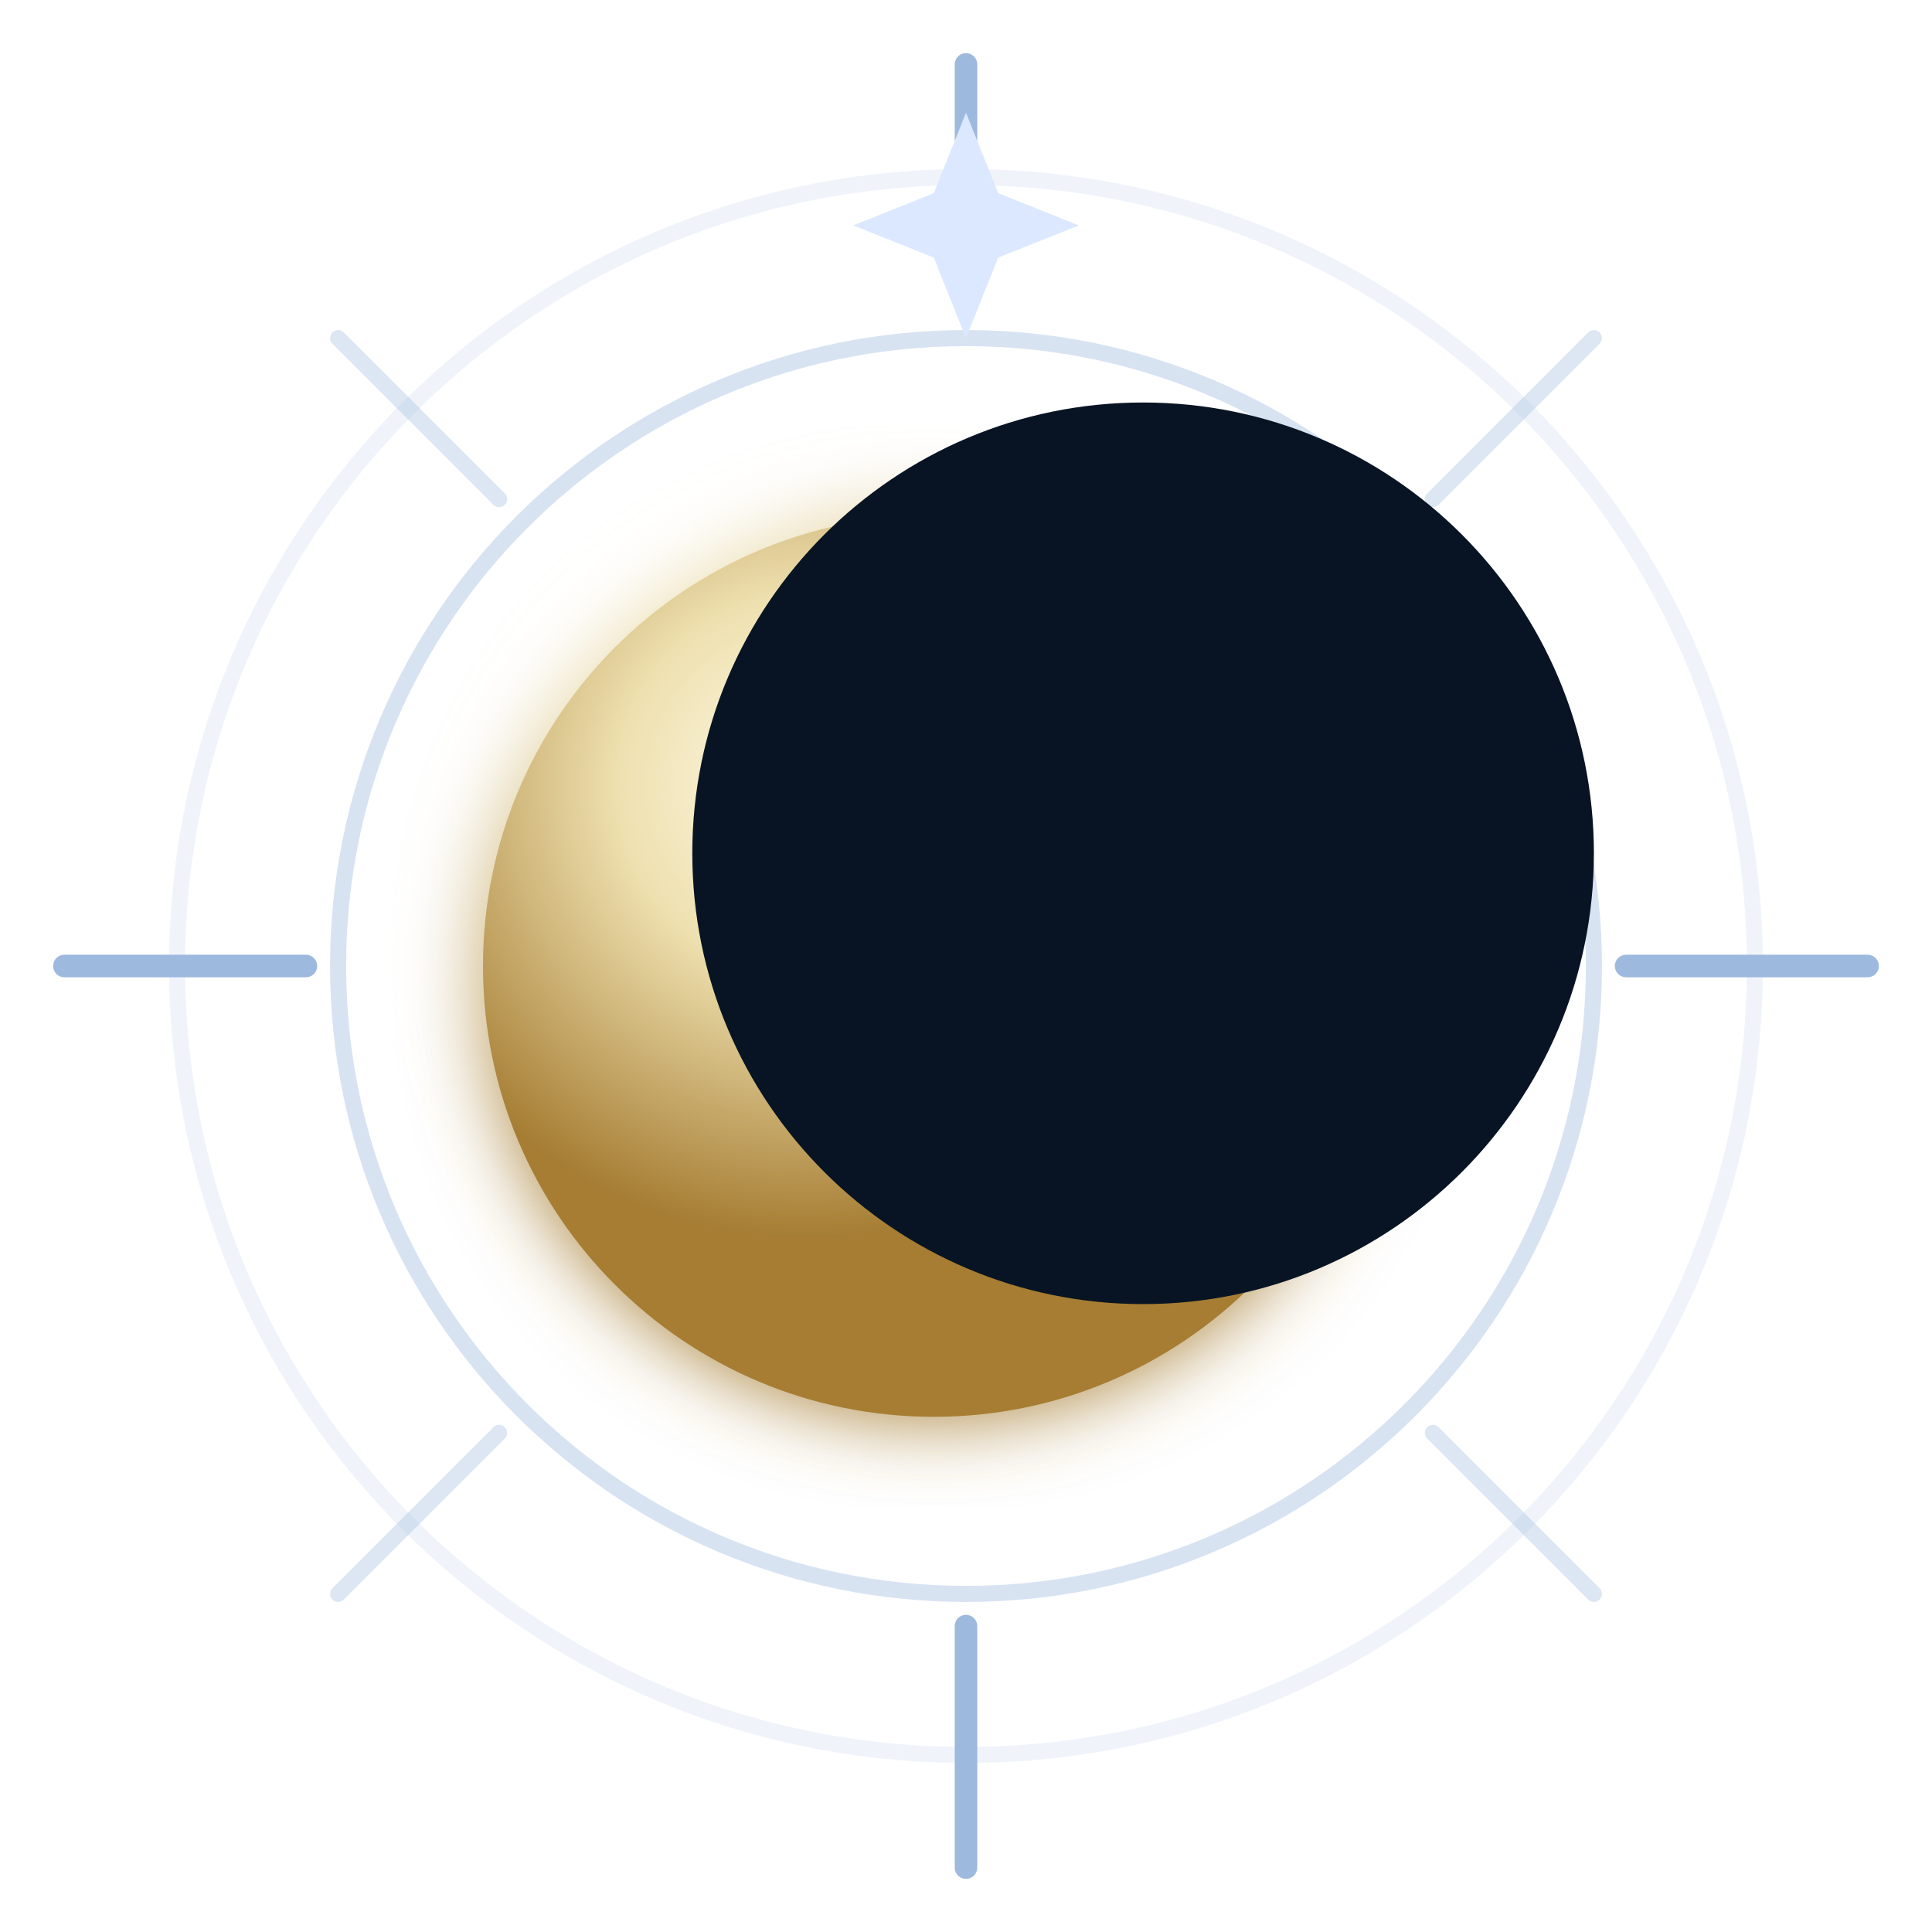
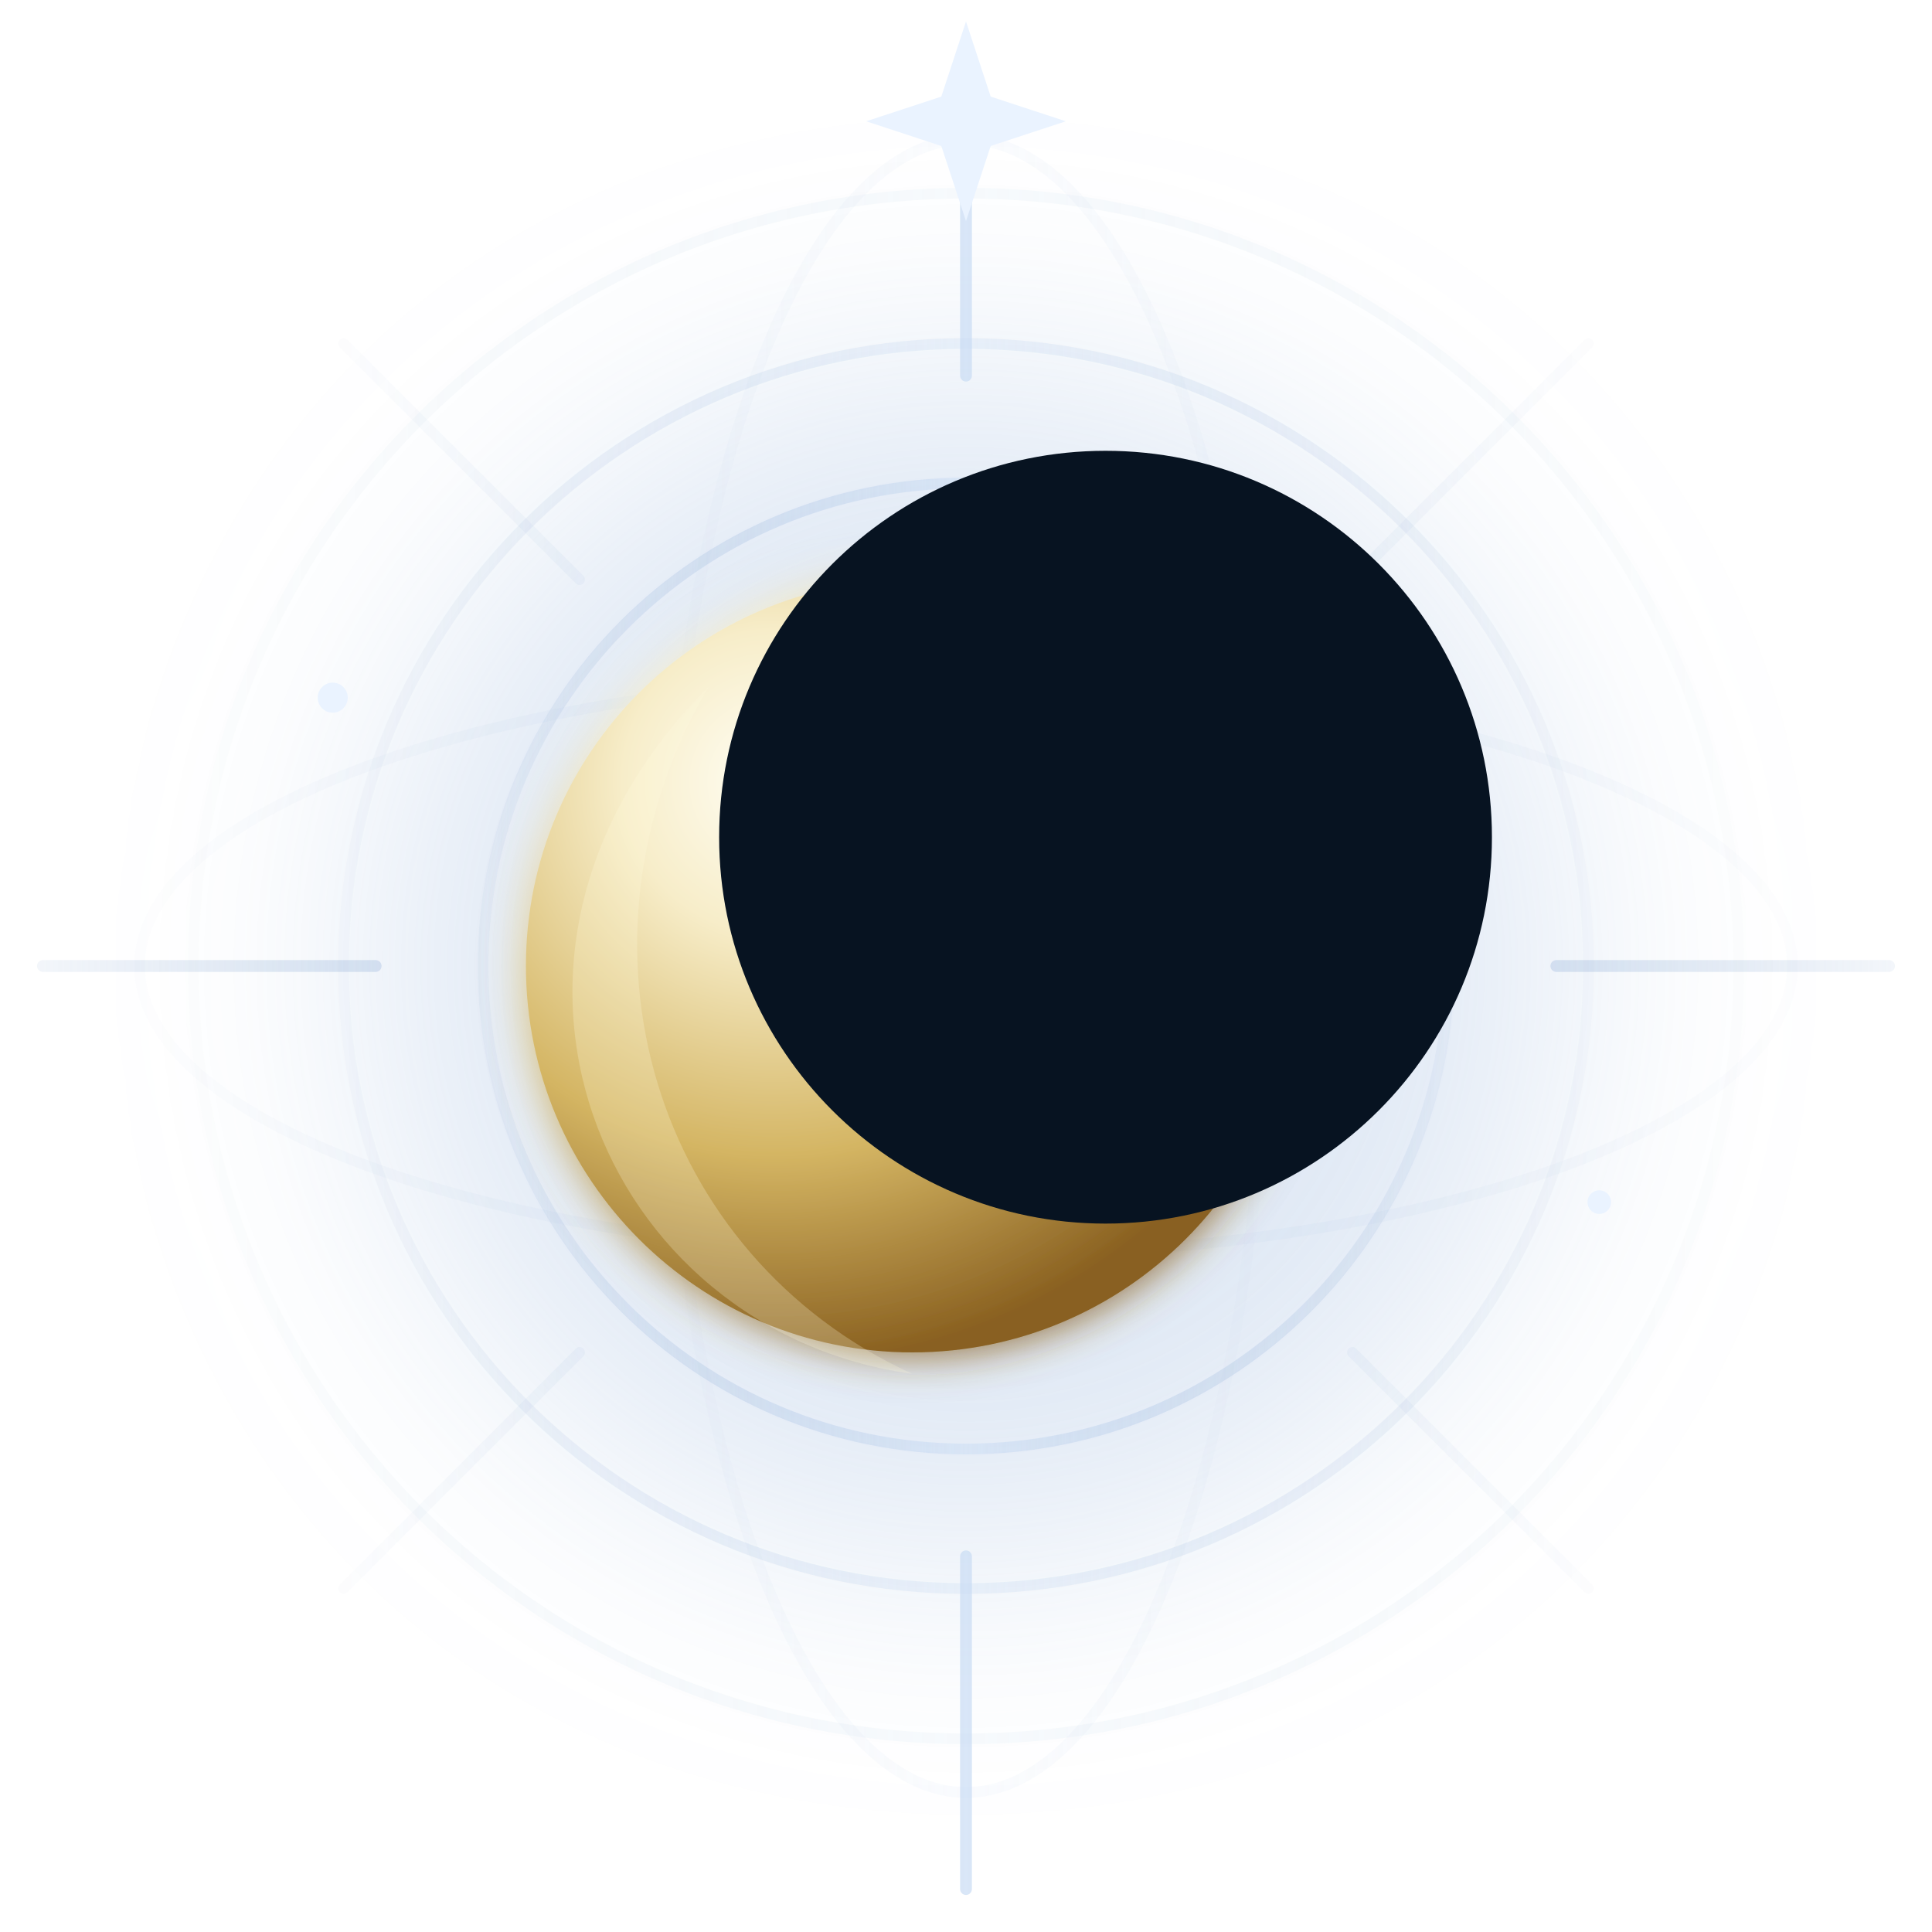
- <svg xmlns="http://www.w3.org/2000/svg" viewBox="0 0 120 120">
+ <svg xmlns="http://www.w3.org/2000/svg" viewBox="0 0 180 180">
  <defs>
-     <radialGradient id="m" cx="36%" cy="30%">
-       <stop offset="0" stop-color="#fffbea" />
-       <stop offset=".42" stop-color="#eee0af" />
-       <stop offset="1" stop-color="#a67d33" />
+     <radialGradient id="moon" cx="32%" cy="26%" r="76%">
+       <stop stop-color="#fffef5" />
+       <stop offset=".26" stop-color="#f7edc9" />
+       <stop offset=".64" stop-color="#d4b563" />
+       <stop offset="1" stop-color="#896020" />
    </radialGradient>
-     <filter id="glow">
-       <feGaussianBlur stdDeviation="2.5" result="b" />
+     <linearGradient id="orbit" x1="0" x2="1">
+       <stop stop-color="#6d94c7" stop-opacity=".08" />
+       <stop offset=".5" stop-color="#c9dcf4" stop-opacity=".7" />
+       <stop offset="1" stop-color="#6d94c7" stop-opacity=".08" />
+     </linearGradient>
+     <filter id="halo" x="-100%" y="-100%" width="300%" height="300%">
+       <feGaussianBlur stdDeviation="12" />
+     </filter>
+     <filter id="soft" x="-50%" y="-50%" width="200%" height="200%">
+       <feGaussianBlur stdDeviation="2" result="b" />
      <feMerge>
        <feMergeNode in="b" />
        <feMergeNode in="SourceGraphic" />
      </feMerge>
    </filter>
  </defs>
-   <g fill="none" stroke="#9eb9de" stroke-linecap="round">
-     <circle cx="60" cy="60" r="39" opacity=".40" />
-     <circle cx="60" cy="60" r="49" opacity=".16" />
-     <path d="M60 4v15M60 101v15M4 60h15M101 60h15" stroke-width="1.4" />
-     <path d="M21 21l10 10M89 89l10 10M99 21L89 31M31 89L21 99" opacity=".35" />
+   <circle cx="90" cy="90" r="55" fill="#5e8dca" opacity=".20" filter="url(#halo)" />
+   <g fill="none" stroke="url(#orbit)" stroke-linecap="round">
+     <circle cx="90" cy="90" r="45" opacity=".70" />
+     <circle cx="90" cy="90" r="58" opacity=".42" />
+     <circle cx="90" cy="90" r="72" opacity=".18" />
+     <ellipse cx="90" cy="90" rx="77" ry="27" opacity=".18" />
+     <ellipse cx="90" cy="90" rx="28" ry="77" opacity=".13" />
+     <path d="M90 4v31M90 145v31M4 90h31M145 90h31" stroke-width="1.1" />
+     <path d="M32 32l22 22M126 126l22 22M148 32l-22 22M54 126l-22 22" opacity=".28" />
  </g>
-   <circle cx="58" cy="60" r="28" fill="url(#m)" filter="url(#glow)" />
-   <circle cx="71" cy="53" r="28" fill="#081423" />
-   <path d="M60 7l2 5 5 2-5 2-2 5-2-5-5-2 5-2z" fill="#dbe8ff" stroke="none" />
+   <g fill="#eaf3ff">
+     <path d="M90 2l2.3 7 7 2.3-7 2.3-2.3 7-2.3-7-7-2.3 7-2.3z" />
+     <circle cx="31" cy="65" r="1.4" />
+     <circle cx="149" cy="112" r="1.1" />
+   </g>
+   <circle cx="85" cy="90" r="36" fill="url(#moon)" filter="url(#soft)" />
+   <circle cx="103" cy="78" r="36" fill="#071321" />
+   <path d="M66 64c-14 24-5 53 19 64-29-4-44-39-19-64z" fill="#fff9dc" opacity=".24" />
</svg>
